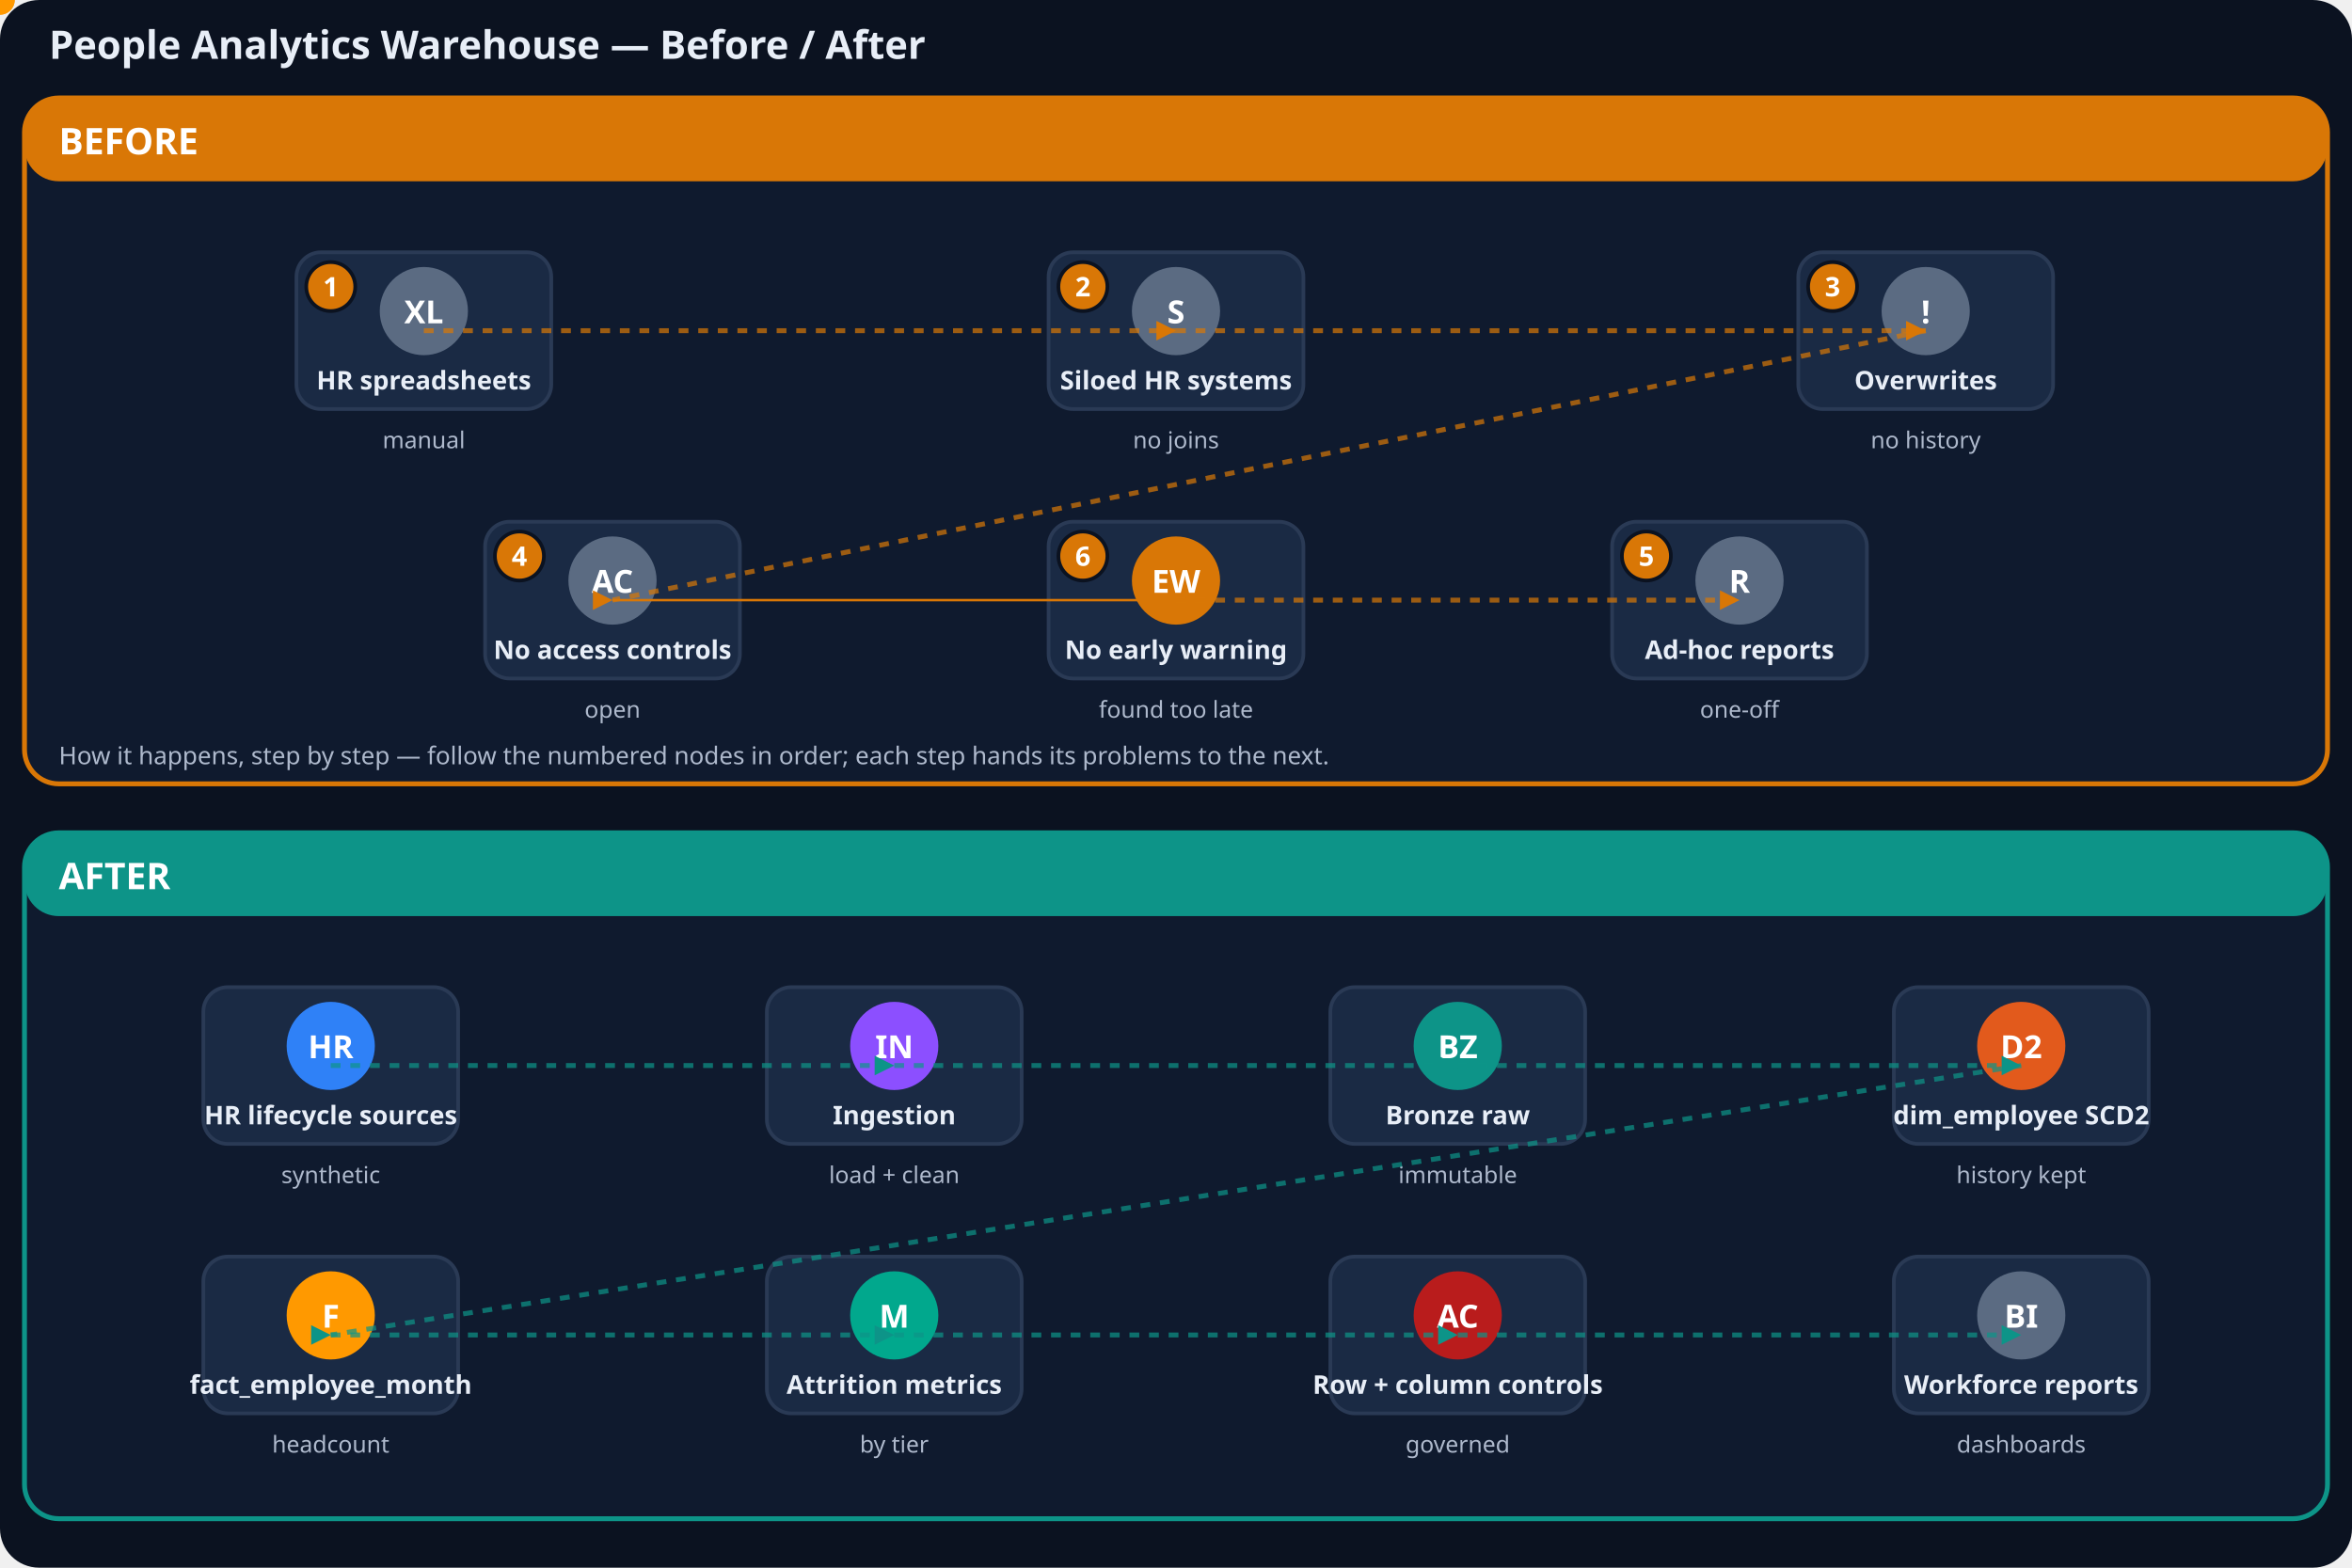
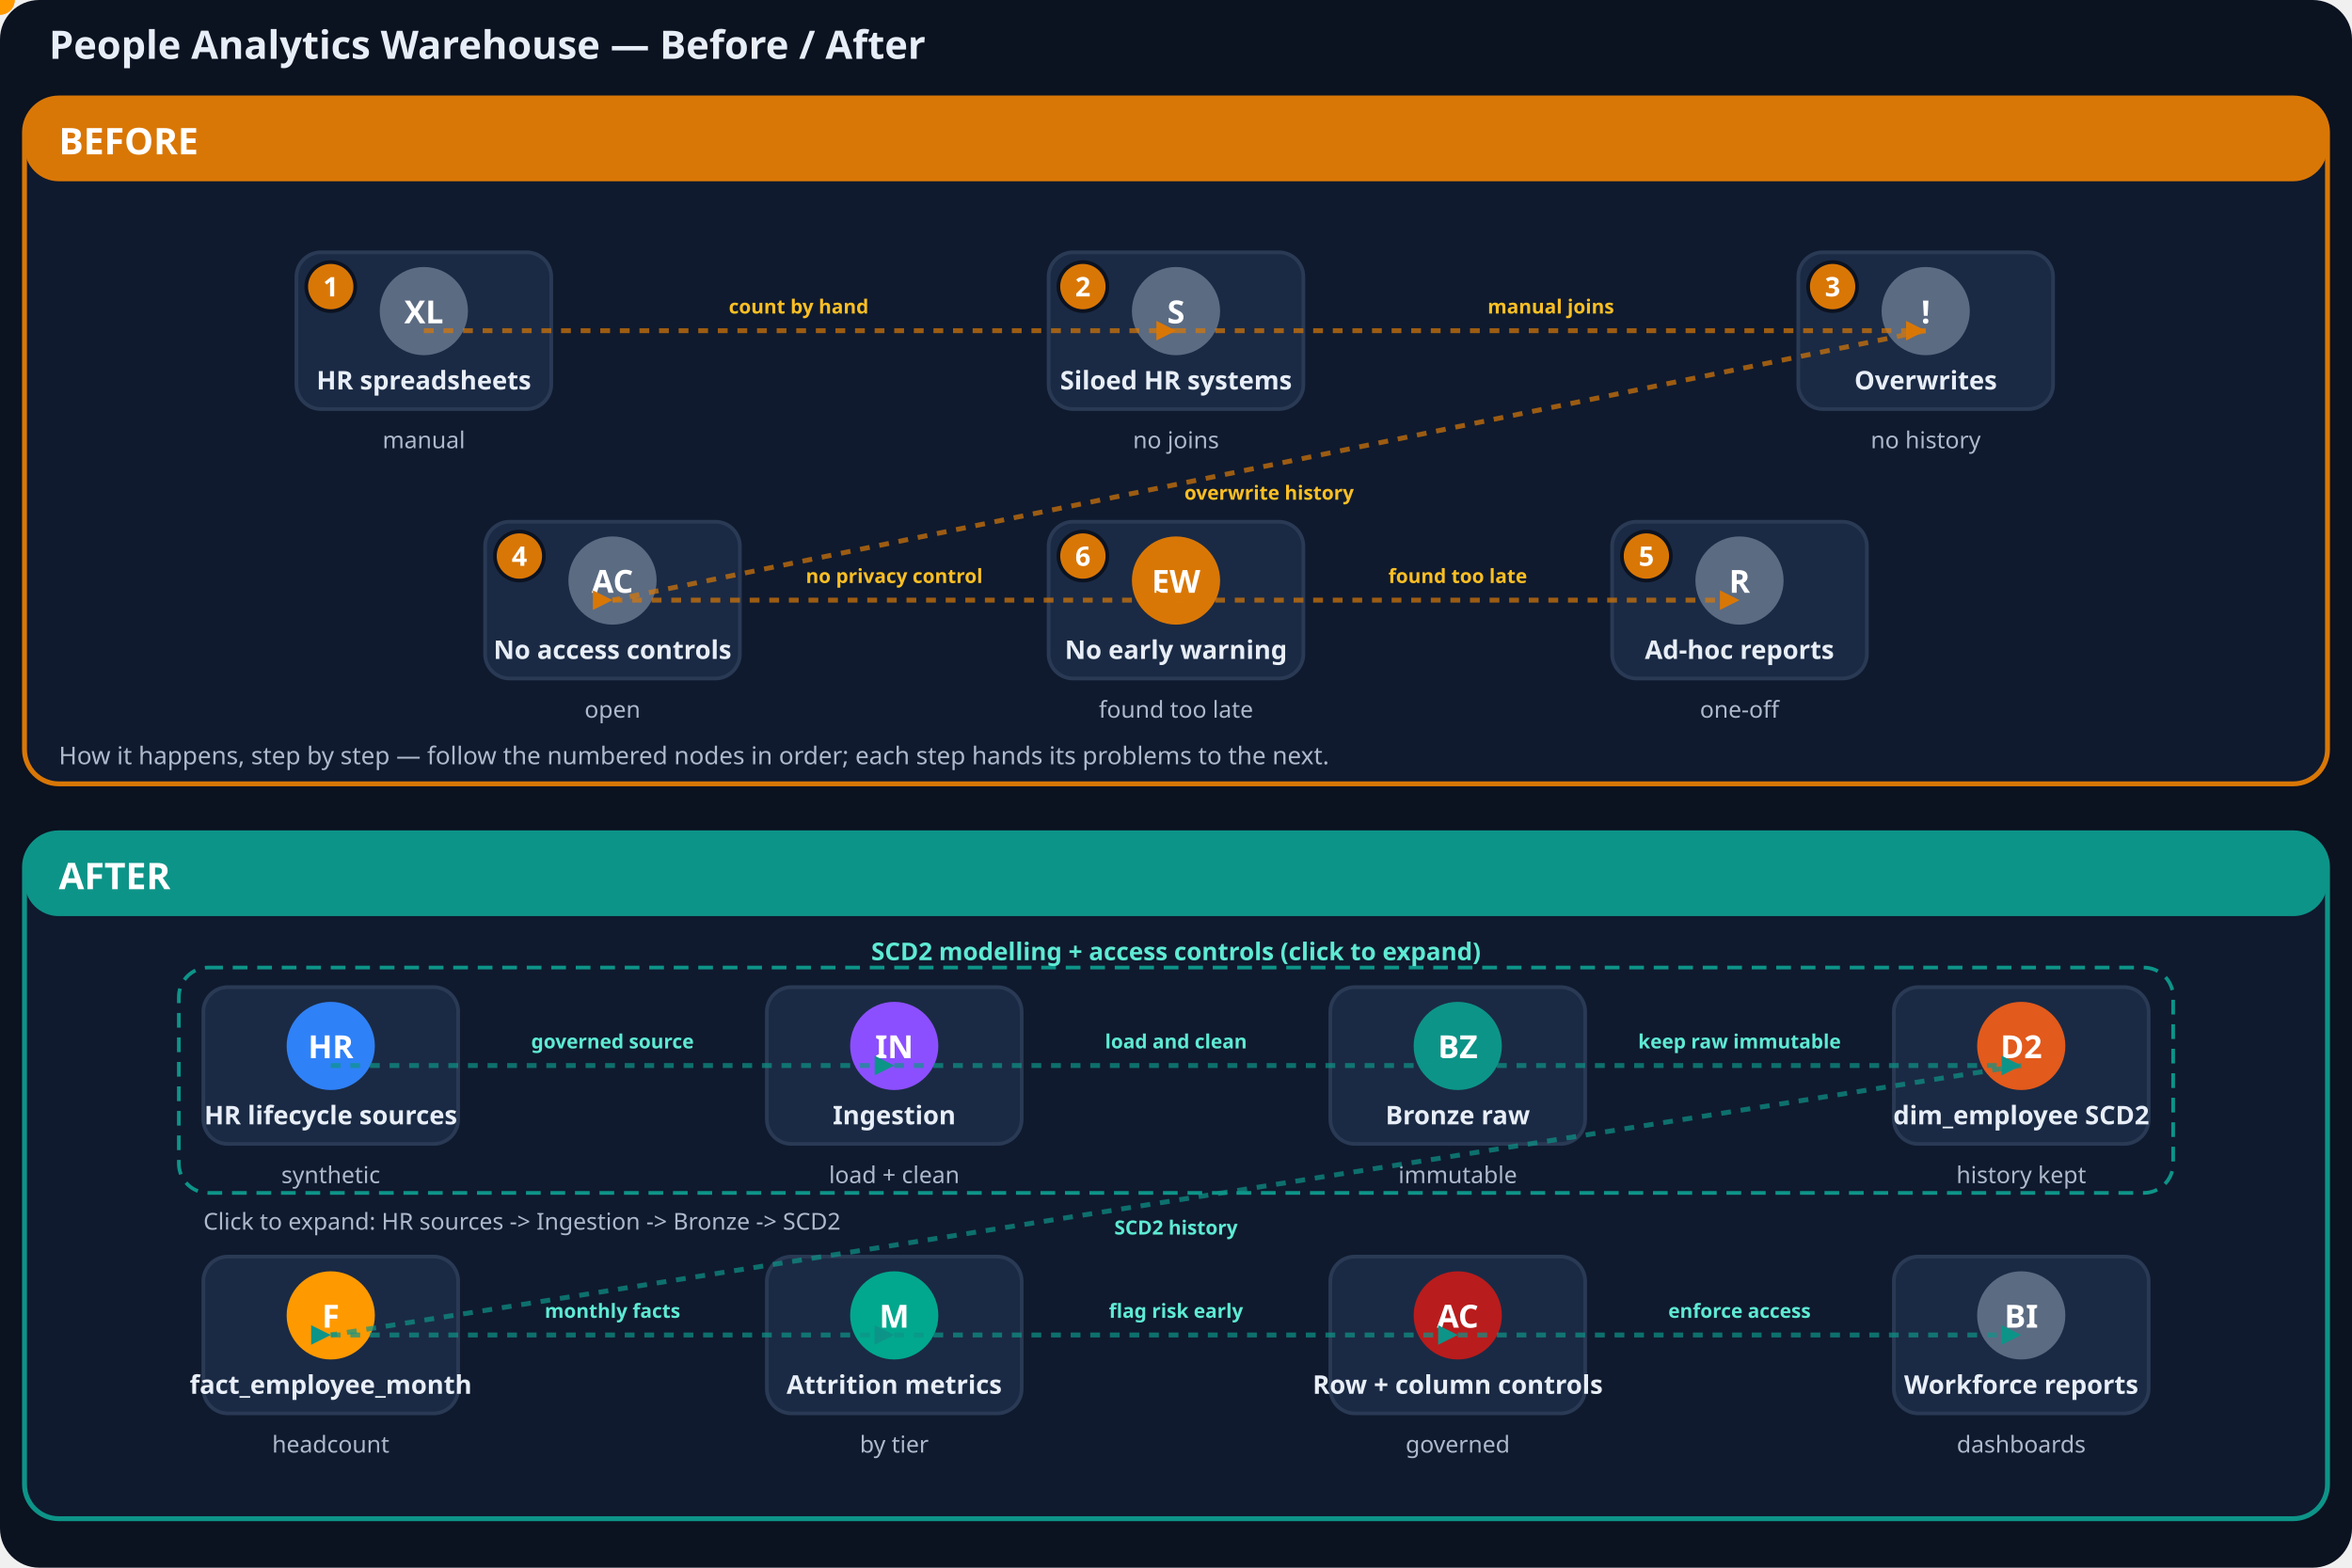
<svg xmlns="http://www.w3.org/2000/svg" width="960" height="640" viewBox="0 0 960 640">
  <rect width="960" height="640" rx="16" fill="#0b1220" />
  <text x="20" y="24" fill="#e8eef7" font-family="sans-serif" font-size="16" font-weight="700">People Analytics Warehouse — Before / After</text>
  <rect x="10" y="40" width="940" height="280" rx="14" fill="#0f1a2e" stroke="#d97706" stroke-width="2" />
  <g>
    <rect x="10" y="40" width="940" height="34" rx="14" fill="#d97706" />
    <text x="24" y="63" fill="#ffffff" font-family="sans-serif" font-size="15" font-weight="700">BEFORE</text>
  </g>
  <g>
    <rect x="121" y="103" width="104" height="64" rx="10" fill="#1a2a44" stroke="#2a3a55" stroke-width="1.5" />
    <circle cx="135" cy="117" r="10" fill="#d97706" stroke="#0b1220" stroke-width="1.5" />
    <text x="135" y="121" fill="#ffffff" font-family="sans-serif" font-size="11" font-weight="700" text-anchor="middle">1</text>
    <circle cx="173" cy="127" r="18" fill="#5b6b82" />
    <text x="173" y="132" fill="#ffffff" font-family="sans-serif" font-size="13" font-weight="700" text-anchor="middle">XL</text>
    <text x="173" y="159" fill="#e8eef7" font-family="sans-serif" font-size="10.5" font-weight="700" text-anchor="middle">HR spreadsheets</text>
  </g>
  <text x="173" y="183" fill="#aeb9cc" font-family="sans-serif" font-size="9.5" text-anchor="middle">manual</text>
  <g>
    <rect x="428" y="103" width="104" height="64" rx="10" fill="#1a2a44" stroke="#2a3a55" stroke-width="1.5" />
    <circle cx="442" cy="117" r="10" fill="#d97706" stroke="#0b1220" stroke-width="1.5" />
    <text x="442" y="121" fill="#ffffff" font-family="sans-serif" font-size="11" font-weight="700" text-anchor="middle">2</text>
    <circle cx="480" cy="127" r="18" fill="#5b6b82" />
    <text x="480" y="132" fill="#ffffff" font-family="sans-serif" font-size="13" font-weight="700" text-anchor="middle">S</text>
    <text x="480" y="159" fill="#e8eef7" font-family="sans-serif" font-size="10.5" font-weight="700" text-anchor="middle">Siloed HR systems</text>
  </g>
  <text x="480" y="183" fill="#aeb9cc" font-family="sans-serif" font-size="9.5" text-anchor="middle">no joins</text>
  <g>
    <rect x="734" y="103" width="104" height="64" rx="10" fill="#1a2a44" stroke="#2a3a55" stroke-width="1.5" />
    <circle cx="748" cy="117" r="10" fill="#d97706" stroke="#0b1220" stroke-width="1.5" />
    <text x="748" y="121" fill="#ffffff" font-family="sans-serif" font-size="11" font-weight="700" text-anchor="middle">3</text>
    <circle cx="786" cy="127" r="18" fill="#5b6b82" />
    <text x="786" y="132" fill="#ffffff" font-family="sans-serif" font-size="13" font-weight="700" text-anchor="middle">!</text>
    <text x="786" y="159" fill="#e8eef7" font-family="sans-serif" font-size="10.5" font-weight="700" text-anchor="middle">Overwrites</text>
  </g>
  <text x="786" y="183" fill="#aeb9cc" font-family="sans-serif" font-size="9.5" text-anchor="middle">no history</text>
  <g>
    <rect x="198" y="213" width="104" height="64" rx="10" fill="#1a2a44" stroke="#2a3a55" stroke-width="1.5" />
    <circle cx="212" cy="227" r="10" fill="#d97706" stroke="#0b1220" stroke-width="1.5" />
    <text x="212" y="231" fill="#ffffff" font-family="sans-serif" font-size="11" font-weight="700" text-anchor="middle">4</text>
    <circle cx="250" cy="237" r="18" fill="#5b6b82" />
    <text x="250" y="242" fill="#ffffff" font-family="sans-serif" font-size="13" font-weight="700" text-anchor="middle">AC</text>
    <text x="250" y="269" fill="#e8eef7" font-family="sans-serif" font-size="10.5" font-weight="700" text-anchor="middle">No access controls</text>
  </g>
  <text x="250" y="293" fill="#aeb9cc" font-family="sans-serif" font-size="9.5" text-anchor="middle">open</text>
  <g>
    <rect x="658" y="213" width="104" height="64" rx="10" fill="#1a2a44" stroke="#2a3a55" stroke-width="1.5" />
    <circle cx="672" cy="227" r="10" fill="#d97706" stroke="#0b1220" stroke-width="1.5" />
    <text x="672" y="231" fill="#ffffff" font-family="sans-serif" font-size="11" font-weight="700" text-anchor="middle">5</text>
    <circle cx="710" cy="237" r="18" fill="#5b6b82" />
    <text x="710" y="242" fill="#ffffff" font-family="sans-serif" font-size="13" font-weight="700" text-anchor="middle">R</text>
    <text x="710" y="269" fill="#e8eef7" font-family="sans-serif" font-size="10.5" font-weight="700" text-anchor="middle">Ad-hoc reports</text>
  </g>
  <text x="710" y="293" fill="#aeb9cc" font-family="sans-serif" font-size="9.5" text-anchor="middle">one-off</text>
  <g>
    <rect x="428" y="213" width="104" height="64" rx="10" fill="#1a2a44" stroke="#2a3a55" stroke-width="1.5" />
    <circle cx="480" cy="237" r="18" fill="#d97706" />
    <text x="480" y="242" fill="#ffffff" font-family="sans-serif" font-size="13" font-weight="700" text-anchor="middle">EW</text>
    <circle cx="442" cy="227" r="10" fill="#d97706" stroke="#0b1220" stroke-width="1.5" />
    <text x="442" y="231" fill="#ffffff" font-family="sans-serif" font-size="11" font-weight="700" text-anchor="middle">6</text>
    <text x="480" y="269" fill="#e8eef7" font-family="sans-serif" font-size="10.5" font-weight="700" text-anchor="middle">No early warning</text>
  </g>
  <text x="480" y="293" fill="#aeb9cc" font-family="sans-serif" font-size="9.5" text-anchor="middle">found too late</text>
  <line x1="173" y1="135" x2="480" y2="135" stroke="#d97706" stroke-width="2" stroke-dasharray="4 4" opacity="0.7" />
  <polygon points="480,135 472,131 472,139" fill="#d97706" />
+   <text x="326" y="128" fill="#fbbf24" font-family="sans-serif" font-size="8" font-weight="700" text-anchor="middle">count by hand</text>
  <line x1="480" y1="135" x2="786" y2="135" stroke="#d97706" stroke-width="2" stroke-dasharray="4 4" opacity="0.7" />
  <polygon points="786,135 778,131 778,139" fill="#d97706" />
+   <text x="633" y="128" fill="#fbbf24" font-family="sans-serif" font-size="8" font-weight="700" text-anchor="middle">manual joins</text>
  <line x1="786" y1="135" x2="250" y2="245" stroke="#d97706" stroke-width="2" stroke-dasharray="4 4" opacity="0.7" />
  <polygon points="250,245 242,241 242,249" fill="#d97706" />
-   <line x1="250" y1="245" x2="480" y2="245" stroke="#d97706" />
+   <text x="518" y="204" fill="#fbbf24" font-family="sans-serif" font-size="8" font-weight="700" text-anchor="middle">overwrite history</text>
+   <line x1="250" y1="245" x2="480" y2="245" stroke="#d97706" stroke-width="2" stroke-dasharray="4 4" opacity="0.7" />
+   <polygon points="480,245 472,241 472,249" fill="#d97706" />
+   <text x="365" y="238" fill="#fbbf24" font-family="sans-serif" font-size="8" font-weight="700" text-anchor="middle">no privacy control</text>
  <line x1="480" y1="245" x2="710" y2="245" stroke="#d97706" stroke-width="2" stroke-dasharray="4 4" opacity="0.7" />
  <polygon points="710,245 702,241 702,249" fill="#d97706" />
+   <text x="595" y="238" fill="#fbbf24" font-family="sans-serif" font-size="8" font-weight="700" text-anchor="middle">found too late</text>
  <circle r="6" fill="#ff9900">
    <animateMotion dur="6s" repeatCount="indefinite" path="M173,135 L480,135 L786,135 L250,245 L480,245 L710,245" />
  </circle>
  <text x="24" y="312" fill="#aeb9cc" font-family="sans-serif" font-size="10">How it happens, step by step — follow the numbered nodes in order; each step hands its problems to the next.</text>
  <rect x="10" y="340" width="940" height="280" rx="14" fill="#0f1a2e" stroke="#0d9488" stroke-width="2" />
  <g>
    <rect x="10" y="340" width="940" height="34" rx="14" fill="#0d9488" />
    <text x="24" y="363" fill="#ffffff" font-family="sans-serif" font-size="15" font-weight="700">AFTER</text>
  </g>
+   <g>
+     <rect x="73" y="395" width="814" height="92" rx="12" fill="none" stroke="#0d9488" stroke-width="1.5" stroke-dasharray="6 4" />
+   </g>
+   <text x="480" y="392" fill="#5eead4" font-family="sans-serif" font-size="10" font-weight="700" text-anchor="middle">SCD2 modelling + access controls (click to expand)</text>
+   <text x="83" y="502" fill="#aeb9cc" font-family="sans-serif" font-size="9.5" text-anchor="start">Click to expand: HR sources -&gt; Ingestion -&gt; Bronze -&gt; SCD2</text>
  <g>
    <rect x="83" y="403" width="104" height="64" rx="10" fill="#1a2a44" stroke="#2a3a55" stroke-width="1.5" />
    <circle cx="135" cy="427" r="18" fill="#2F81F7" />
    <text x="135" y="432" fill="#ffffff" font-family="sans-serif" font-size="13" font-weight="700" text-anchor="middle">HR</text>
    <text x="135" y="459" fill="#e8eef7" font-family="sans-serif" font-size="10.5" font-weight="700" text-anchor="middle">HR lifecycle sources</text>
  </g>
  <text x="135" y="483" fill="#aeb9cc" font-family="sans-serif" font-size="9.5" text-anchor="middle">synthetic</text>
  <g>
    <rect x="313" y="403" width="104" height="64" rx="10" fill="#1a2a44" stroke="#2a3a55" stroke-width="1.5" />
    <circle cx="365" cy="427" r="18" fill="#8C4FFF" />
    <text x="365" y="432" fill="#ffffff" font-family="sans-serif" font-size="13" font-weight="700" text-anchor="middle">IN</text>
    <text x="365" y="459" fill="#e8eef7" font-family="sans-serif" font-size="10.5" font-weight="700" text-anchor="middle">Ingestion</text>
  </g>
  <text x="365" y="483" fill="#aeb9cc" font-family="sans-serif" font-size="9.5" text-anchor="middle">load + clean</text>
  <g>
    <rect x="543" y="403" width="104" height="64" rx="10" fill="#1a2a44" stroke="#2a3a55" stroke-width="1.5" />
    <circle cx="595" cy="427" r="18" fill="#0d9488" />
    <text x="595" y="432" fill="#ffffff" font-family="sans-serif" font-size="13" font-weight="700" text-anchor="middle">BZ</text>
    <text x="595" y="459" fill="#e8eef7" font-family="sans-serif" font-size="10.5" font-weight="700" text-anchor="middle">Bronze raw</text>
  </g>
  <text x="595" y="483" fill="#aeb9cc" font-family="sans-serif" font-size="9.5" text-anchor="middle">immutable</text>
  <g>
    <rect x="773" y="403" width="104" height="64" rx="10" fill="#1a2a44" stroke="#2a3a55" stroke-width="1.5" />
    <circle cx="825" cy="427" r="18" fill="#E25A1C" />
    <text x="825" y="432" fill="#ffffff" font-family="sans-serif" font-size="13" font-weight="700" text-anchor="middle">D2</text>
    <text x="825" y="459" fill="#e8eef7" font-family="sans-serif" font-size="10.5" font-weight="700" text-anchor="middle">dim_employee SCD2</text>
  </g>
  <text x="825" y="483" fill="#aeb9cc" font-family="sans-serif" font-size="9.5" text-anchor="middle">history kept</text>
  <g>
    <rect x="83" y="513" width="104" height="64" rx="10" fill="#1a2a44" stroke="#2a3a55" stroke-width="1.5" />
    <circle cx="135" cy="537" r="18" fill="#FF9900" />
    <text x="135" y="542" fill="#ffffff" font-family="sans-serif" font-size="13" font-weight="700" text-anchor="middle">F</text>
    <text x="135" y="569" fill="#e8eef7" font-family="sans-serif" font-size="10.5" font-weight="700" text-anchor="middle">fact_employee_month</text>
  </g>
  <text x="135" y="593" fill="#aeb9cc" font-family="sans-serif" font-size="9.5" text-anchor="middle">headcount</text>
  <g>
    <rect x="313" y="513" width="104" height="64" rx="10" fill="#1a2a44" stroke="#2a3a55" stroke-width="1.5" />
    <circle cx="365" cy="537" r="18" fill="#01A88D" />
    <text x="365" y="542" fill="#ffffff" font-family="sans-serif" font-size="13" font-weight="700" text-anchor="middle">M</text>
    <text x="365" y="569" fill="#e8eef7" font-family="sans-serif" font-size="10.5" font-weight="700" text-anchor="middle">Attrition metrics</text>
  </g>
  <text x="365" y="593" fill="#aeb9cc" font-family="sans-serif" font-size="9.5" text-anchor="middle">by tier</text>
  <g>
    <rect x="543" y="513" width="104" height="64" rx="10" fill="#1a2a44" stroke="#2a3a55" stroke-width="1.5" />
    <circle cx="595" cy="537" r="18" fill="#b91c1c" />
    <text x="595" y="542" fill="#ffffff" font-family="sans-serif" font-size="13" font-weight="700" text-anchor="middle">AC</text>
    <text x="595" y="569" fill="#e8eef7" font-family="sans-serif" font-size="10.5" font-weight="700" text-anchor="middle">Row + column controls</text>
  </g>
  <text x="595" y="593" fill="#aeb9cc" font-family="sans-serif" font-size="9.5" text-anchor="middle">governed</text>
  <g>
    <rect x="773" y="513" width="104" height="64" rx="10" fill="#1a2a44" stroke="#2a3a55" stroke-width="1.5" />
    <circle cx="825" cy="537" r="18" fill="#5b6b82" />
    <text x="825" y="542" fill="#ffffff" font-family="sans-serif" font-size="13" font-weight="700" text-anchor="middle">BI</text>
    <text x="825" y="569" fill="#e8eef7" font-family="sans-serif" font-size="10.5" font-weight="700" text-anchor="middle">Workforce reports</text>
  </g>
  <text x="825" y="593" fill="#aeb9cc" font-family="sans-serif" font-size="9.5" text-anchor="middle">dashboards</text>
  <line x1="135" y1="435" x2="365" y2="435" stroke="#0d9488" stroke-width="2" stroke-dasharray="4 4" opacity="0.7" />
  <polygon points="365,435 357,431 357,439" fill="#0d9488" />
+   <text x="250" y="428" fill="#5eead4" font-family="sans-serif" font-size="8" font-weight="700" text-anchor="middle">governed source</text>
  <line x1="365" y1="435" x2="595" y2="435" stroke="#0d9488" stroke-width="2" stroke-dasharray="4 4" opacity="0.7" />
  <polygon points="595,435 587,431 587,439" fill="#0d9488" />
+   <text x="480" y="428" fill="#5eead4" font-family="sans-serif" font-size="8" font-weight="700" text-anchor="middle">load and clean</text>
  <line x1="595" y1="435" x2="825" y2="435" stroke="#0d9488" stroke-width="2" stroke-dasharray="4 4" opacity="0.7" />
  <polygon points="825,435 817,431 817,439" fill="#0d9488" />
+   <text x="710" y="428" fill="#5eead4" font-family="sans-serif" font-size="8" font-weight="700" text-anchor="middle">keep raw immutable</text>
  <line x1="825" y1="435" x2="135" y2="545" stroke="#0d9488" stroke-width="2" stroke-dasharray="4 4" opacity="0.7" />
  <polygon points="135,545 127,541 127,549" fill="#0d9488" />
+   <text x="480" y="504" fill="#5eead4" font-family="sans-serif" font-size="8" font-weight="700" text-anchor="middle">SCD2 history</text>
  <line x1="135" y1="545" x2="365" y2="545" stroke="#0d9488" stroke-width="2" stroke-dasharray="4 4" opacity="0.7" />
  <polygon points="365,545 357,541 357,549" fill="#0d9488" />
+   <text x="250" y="538" fill="#5eead4" font-family="sans-serif" font-size="8" font-weight="700" text-anchor="middle">monthly facts</text>
  <line x1="365" y1="545" x2="595" y2="545" stroke="#0d9488" stroke-width="2" stroke-dasharray="4 4" opacity="0.7" />
  <polygon points="595,545 587,541 587,549" fill="#0d9488" />
+   <text x="480" y="538" fill="#5eead4" font-family="sans-serif" font-size="8" font-weight="700" text-anchor="middle">flag risk early</text>
  <line x1="595" y1="545" x2="825" y2="545" stroke="#0d9488" stroke-width="2" stroke-dasharray="4 4" opacity="0.7" />
  <polygon points="825,545 817,541 817,549" fill="#0d9488" />
+   <text x="710" y="538" fill="#5eead4" font-family="sans-serif" font-size="8" font-weight="700" text-anchor="middle">enforce access</text>
  <circle r="6" fill="#ff9900">
    <animateMotion dur="6s" repeatCount="indefinite" path="M135,435 L365,435 L595,435 L825,435 L135,545 L365,545 L595,545 L825,545" />
  </circle>
</svg>
